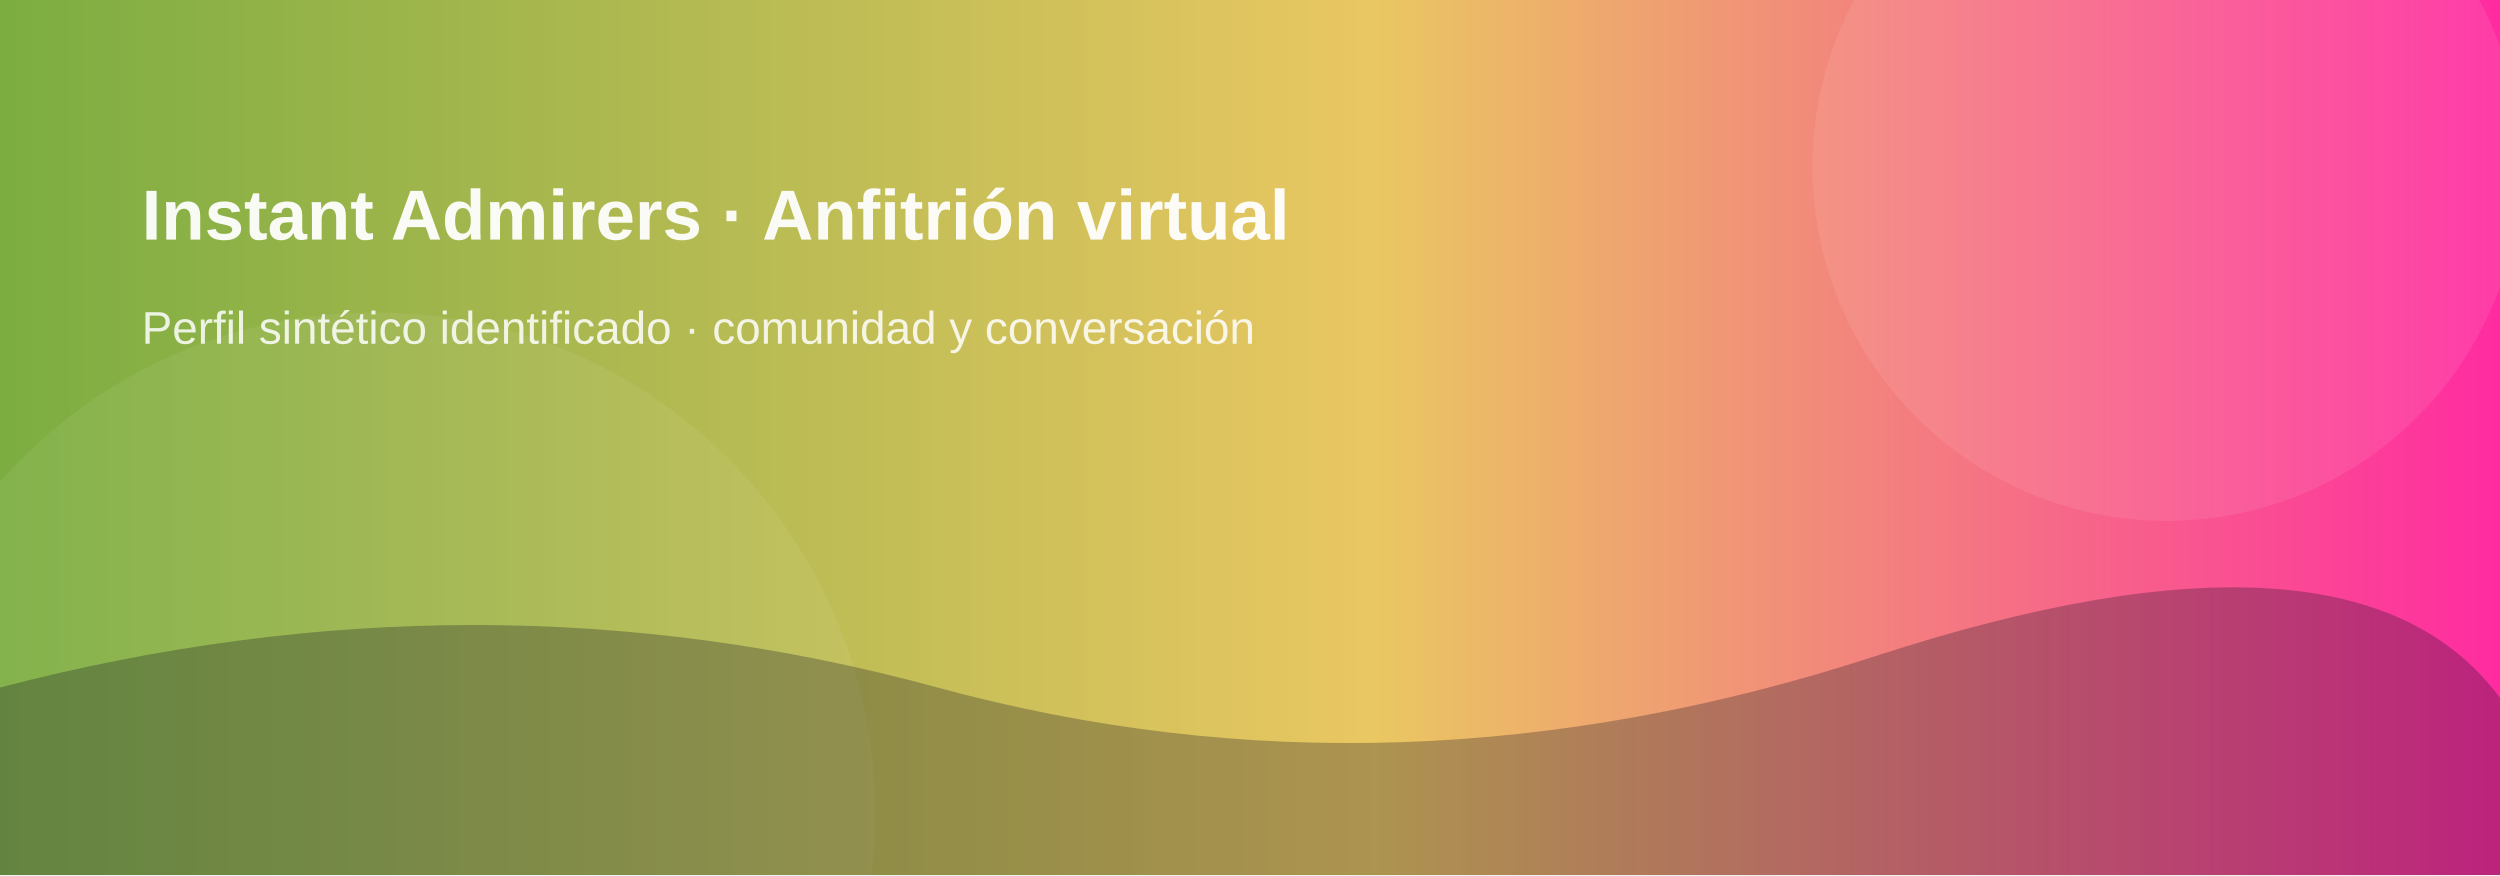
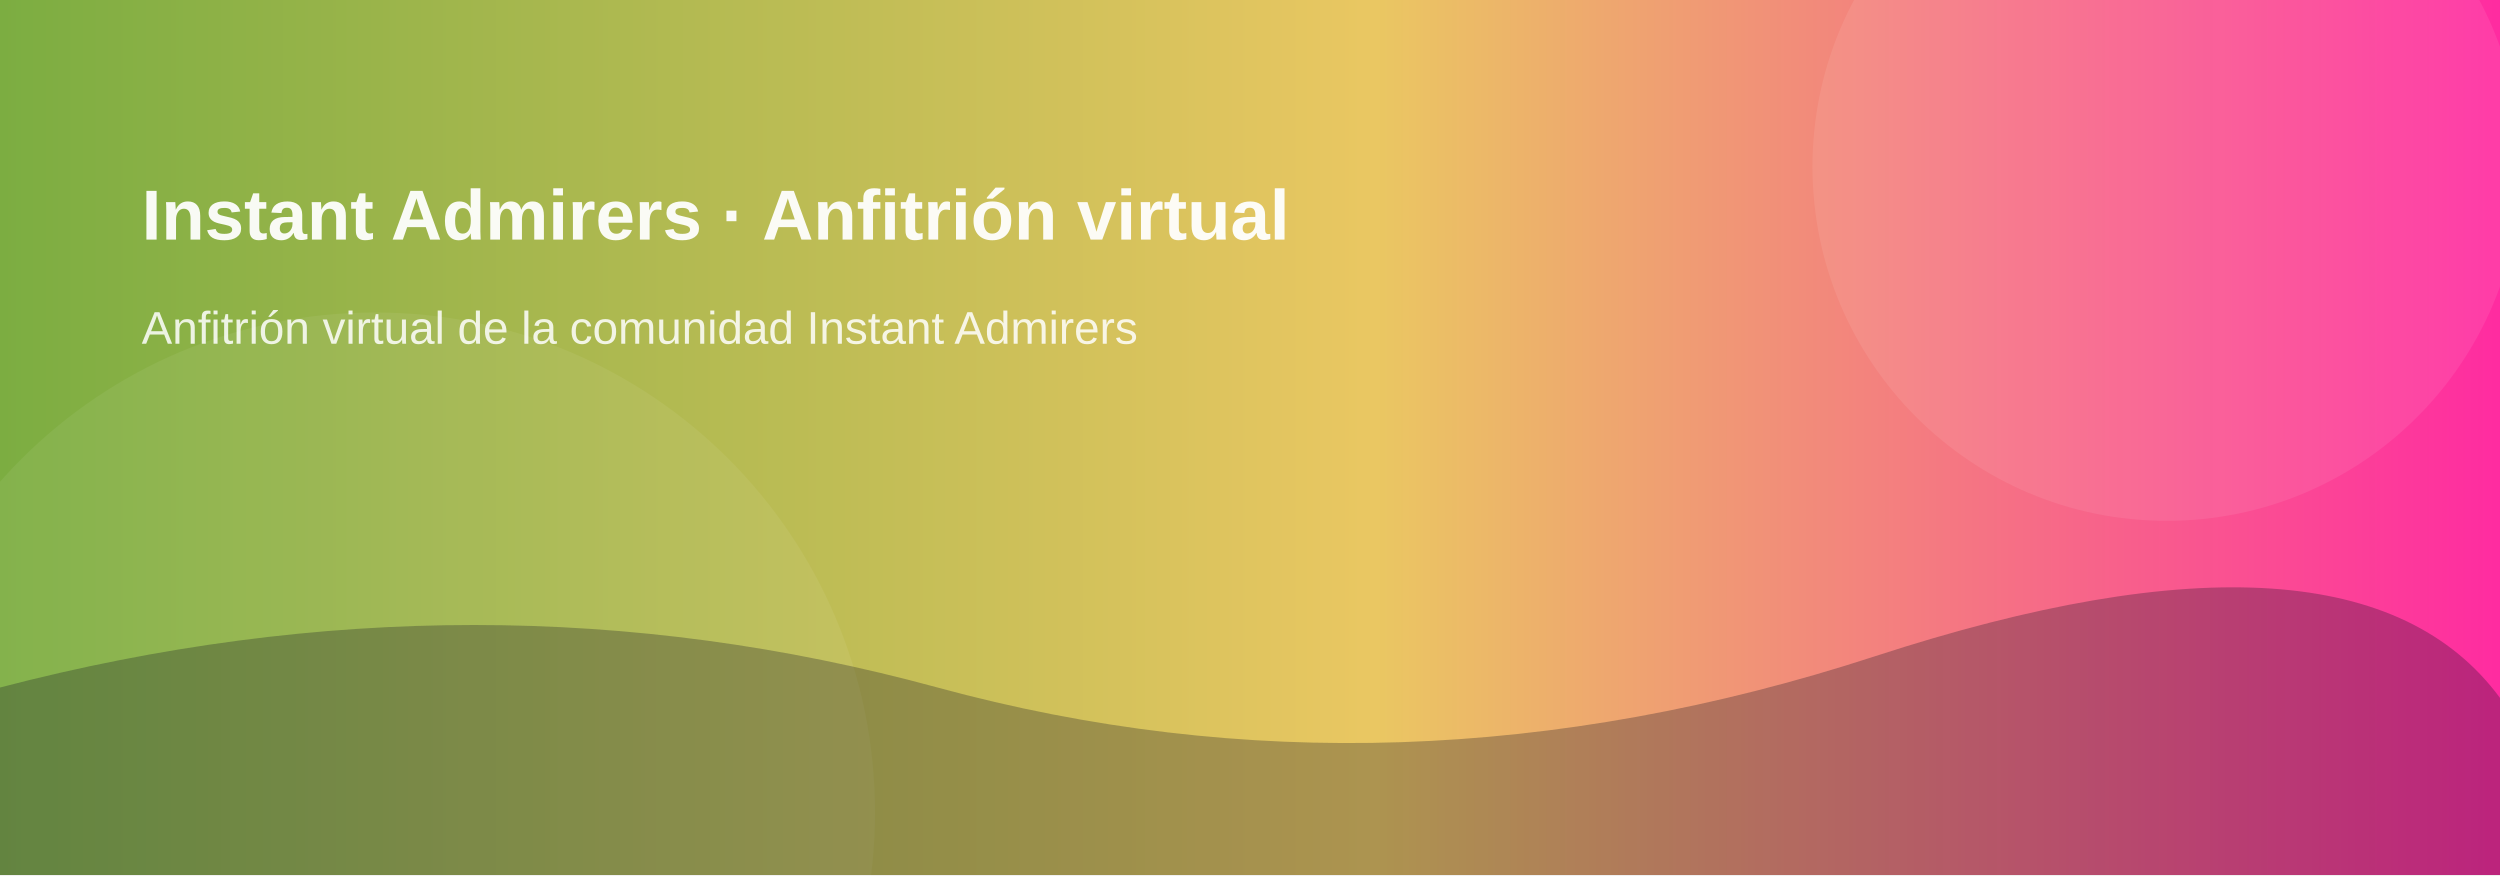
<svg xmlns="http://www.w3.org/2000/svg" viewBox="0 0 1200 420">
  <defs>
    <linearGradient id="g" x1="0" x2="1">
      <stop stop-color="#7bad41" />
      <stop offset=".55" stop-color="#eac762" />
      <stop offset="1" stop-color="#ff2aa1" />
    </linearGradient>
  </defs>
  <rect width="1200" height="420" fill="url(#g)" />
  <circle cx="1040" cy="80" r="170" fill="#fff" opacity=".08" />
  <circle cx="180" cy="390" r="240" fill="#fff" opacity=".06" />
  <path d="M0 330 Q230 270 450 330 T900 315 T1200 335 V420 H0Z" fill="#0d1020" opacity=".28" />
  <text x="68" y="115" fill="#fff" font-family="Arial,sans-serif" font-size="34" font-weight="700" opacity=".94">Instant Admirers · Anfitrión virtual</text>
-   <text x="68" y="165" fill="#fff" font-family="Arial,sans-serif" font-size="22" opacity=".84">Perfil sintético identificado · comunidad y conversación</text>
+   <text x="68" y="165" fill="#fff" font-family="Arial,sans-serif" font-size="22" opacity=".84">Anfitrión virtual de la comunidad Instant Admirers</text>
</svg>
